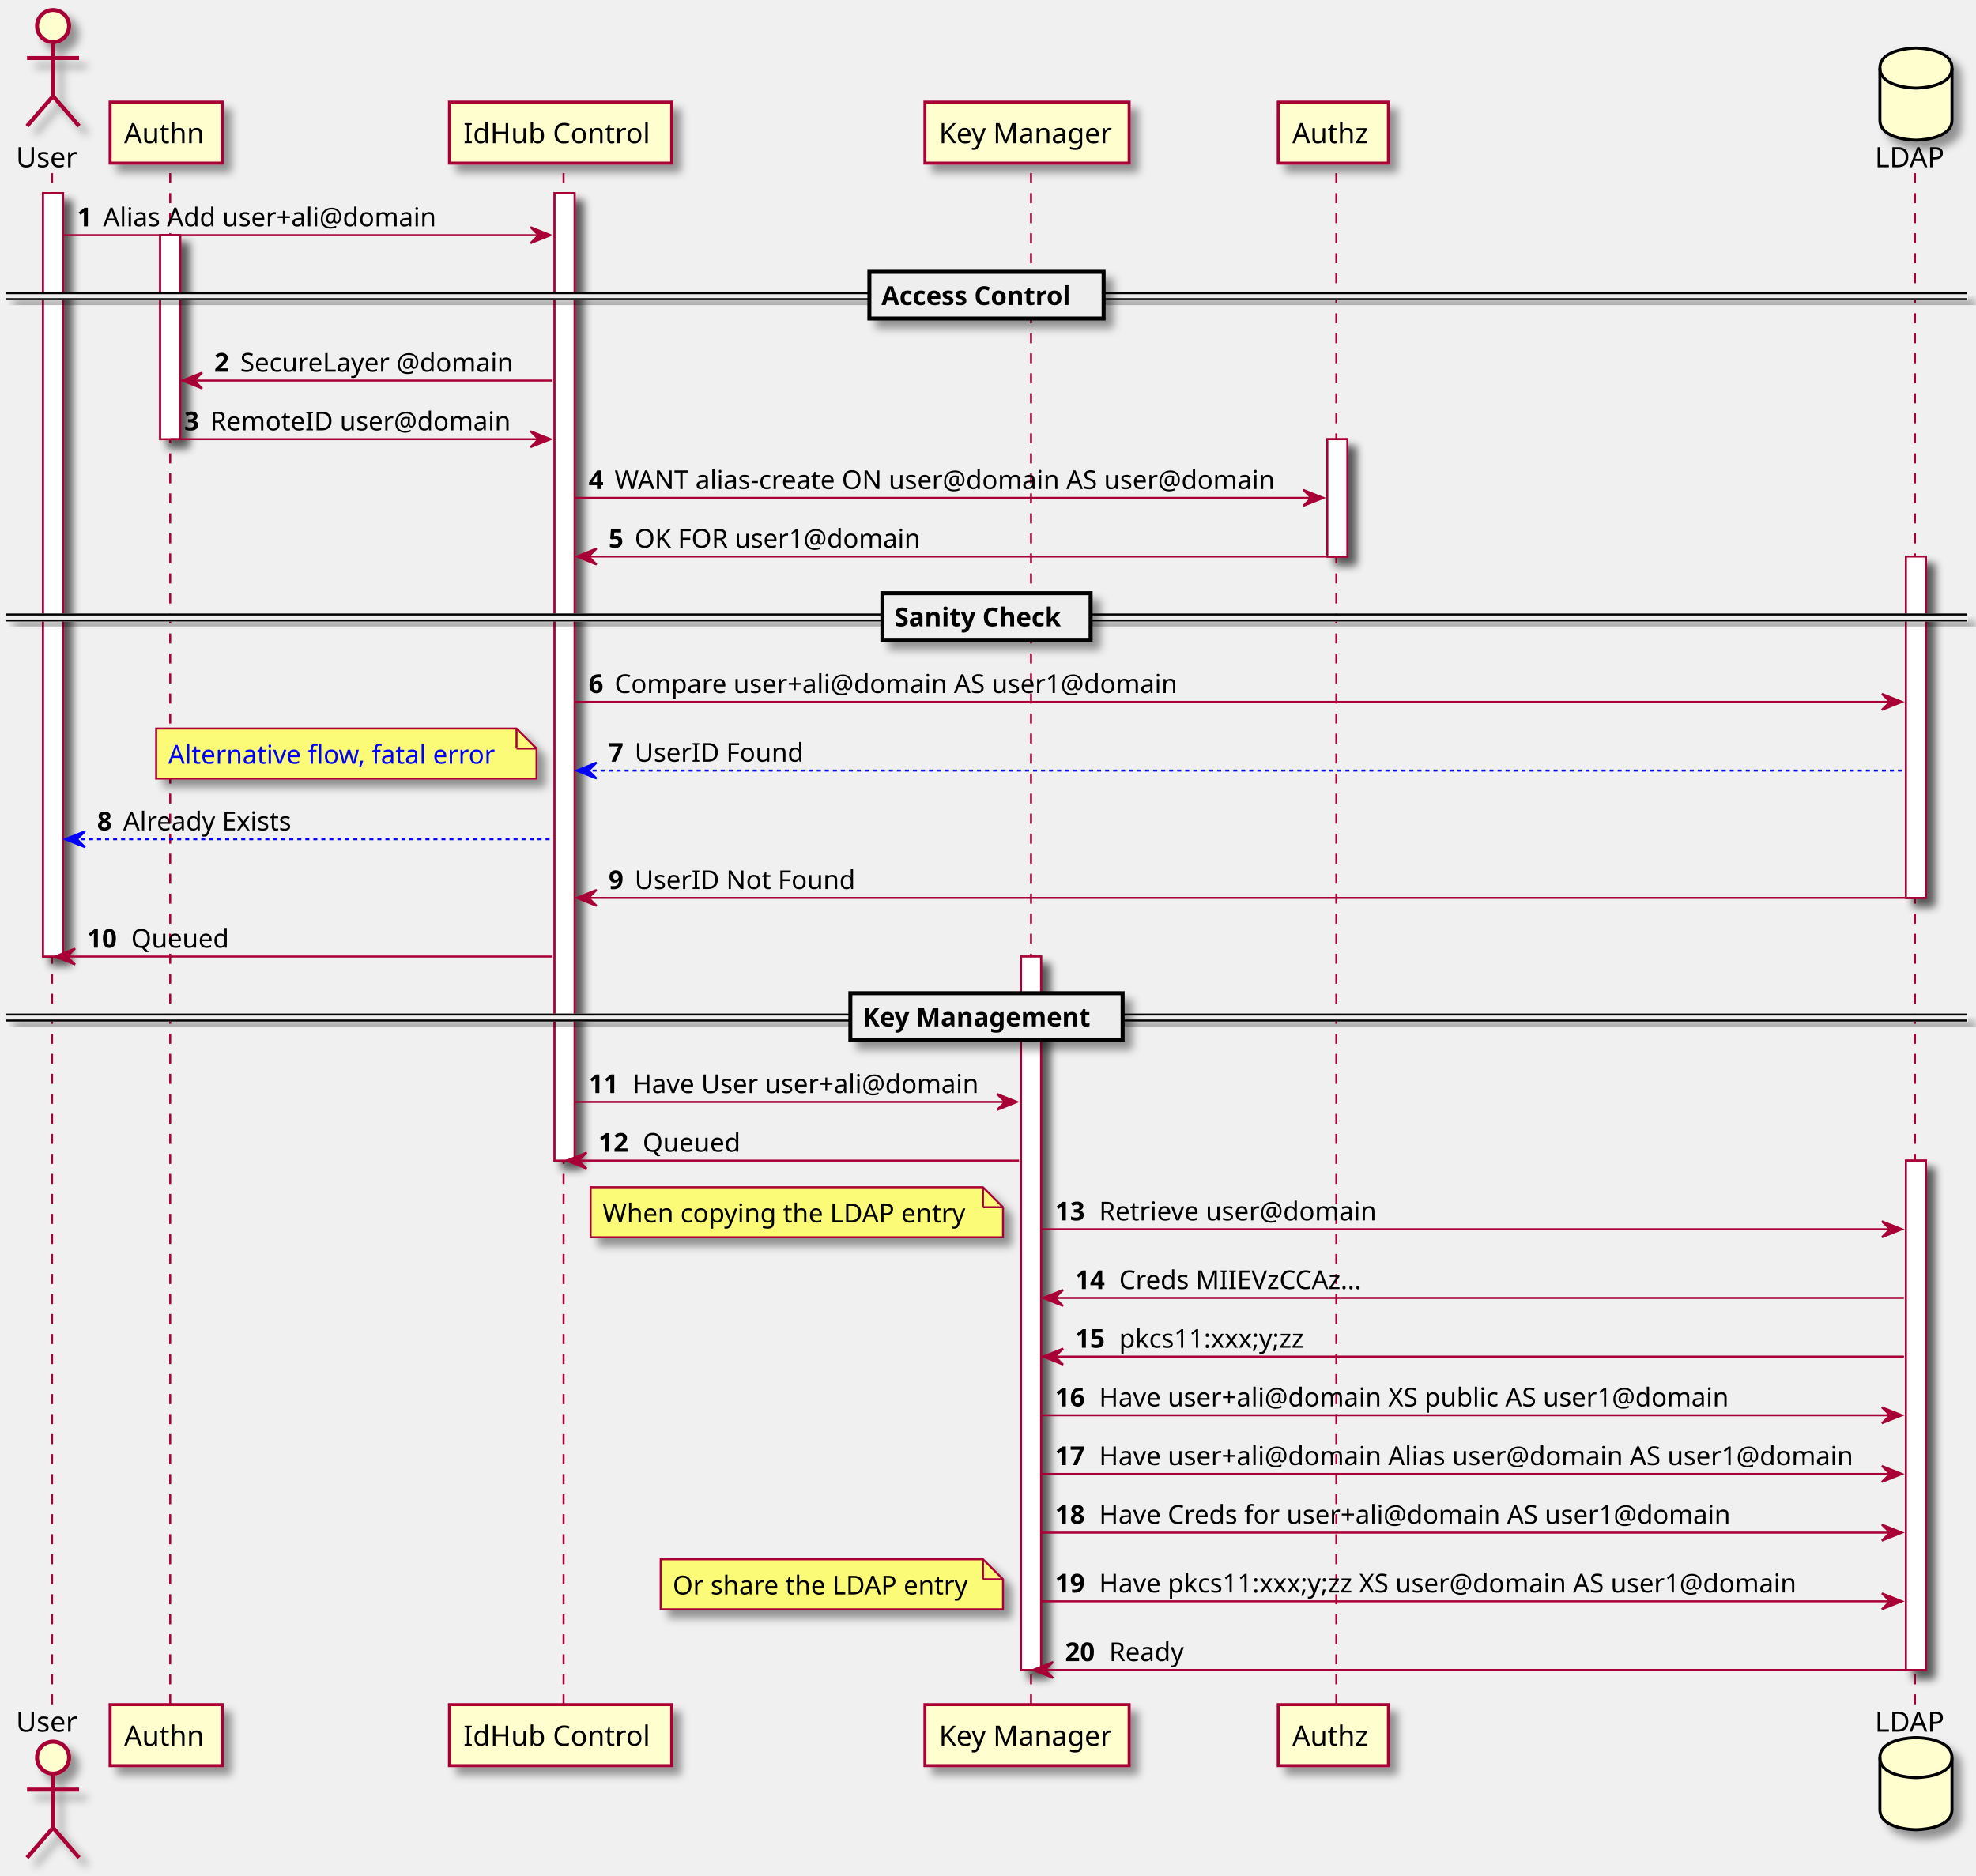
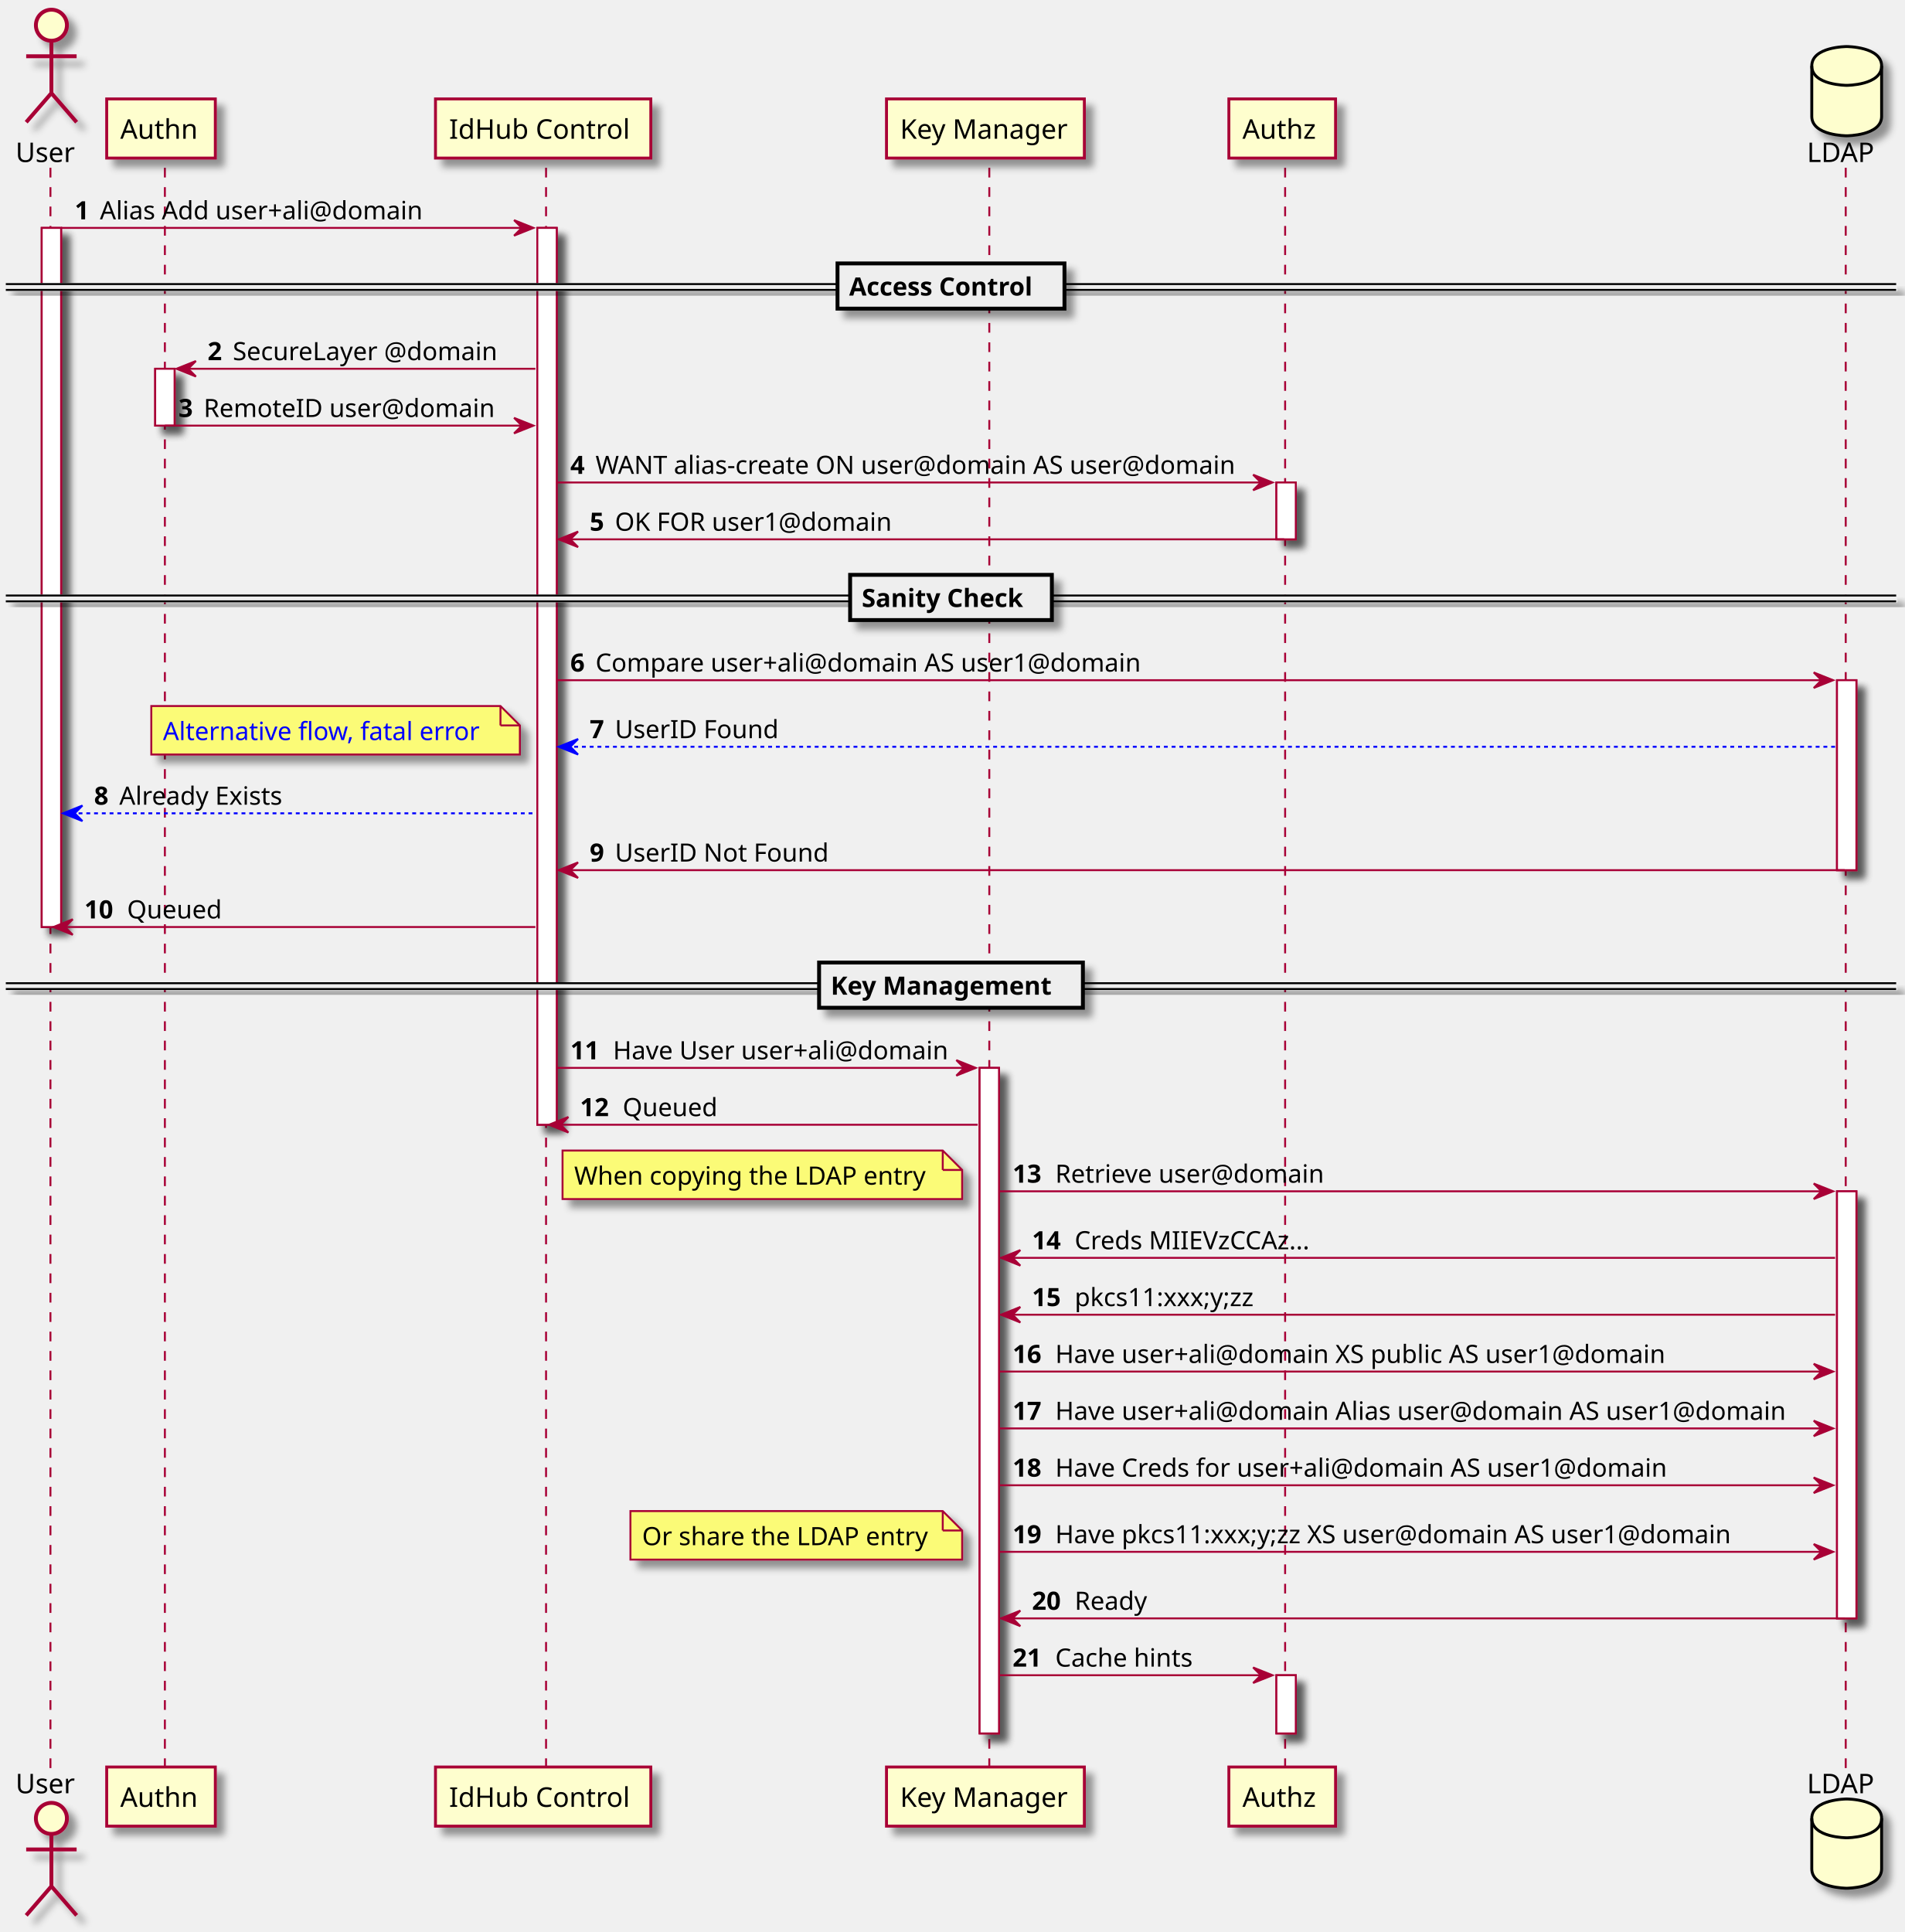
- <svg xmlns="http://www.w3.org/2000/svg" contentScriptType="application/ecmascript" contentStyleType="text/css" height="937px" preserveAspectRatio="none" style="width:987px;height:937px;" version="1.1" viewBox="0 0 987 937" width="987px" zoomAndPan="magnify">
+ <svg xmlns="http://www.w3.org/2000/svg" contentScriptType="application/ecmascript" contentStyleType="text/css" height="996px" preserveAspectRatio="none" style="width:982px;height:996px;" version="1.1" viewBox="0 0 982 996" width="982px" zoomAndPan="magnify">
  <defs>
-     <filter height="300%" id="ffq6dac" width="300%" x="-1" y="-1">
+     <filter height="300%" id="feyudbv" width="300%" x="-1" y="-1">
      <feGaussianBlur result="blurOut" stdDeviation="2.0" />
      <feColorMatrix in="blurOut" result="blurOut2" type="matrix" values="0 0 0 0 0 0 0 0 0 0 0 0 0 0 0 0 0 0 .4 0" />
      <feOffset dx="4.0" dy="4.0" in="blurOut2" result="blurOut3" />
      <feBlend in="SourceGraphic" in2="blurOut3" mode="normal" />
    </filter>
  </defs>
  <g>
-     <rect fill="#FFFFFF" filter="url(#ffq6dac)" height="381.416" style="stroke: #A80036; stroke-width: 1.0;" width="10" x="21.5" y="96.488" />
-     <rect fill="#FFFFFF" filter="url(#ffq6dac)" height="101.932" style="stroke: #A80036; stroke-width: 1.0;" width="10" x="80" y="117.488" />
-     <rect fill="#FFFFFF" filter="url(#ffq6dac)" height="483.348" style="stroke: #A80036; stroke-width: 1.0;" width="10" x="277" y="96.488" />
-     <rect fill="#FFFFFF" filter="url(#ffq6dac)" height="356.416" style="stroke: #A80036; stroke-width: 1.0;" width="10" x="510" y="477.904" />
-     <rect fill="#FFFFFF" filter="url(#ffq6dac)" height="58.621" style="stroke: #A80036; stroke-width: 1.0;" width="10" x="663" y="219.42" />
-     <rect fill="#FFFFFF" filter="url(#ffq6dac)" height="170.553" style="stroke: #A80036; stroke-width: 1.0;" width="10" x="952" y="278.041" />
-     <rect fill="#FFFFFF" filter="url(#ffq6dac)" height="254.484" style="stroke: #A80036; stroke-width: 1.0;" width="10" x="952" y="579.836" />
-     <line style="stroke: #A80036; stroke-width: 1.0; stroke-dasharray: 5.0,5.0;" x1="26" x2="26" y1="86.488" y2="852.631" />
-     <line style="stroke: #A80036; stroke-width: 1.0; stroke-dasharray: 5.0,5.0;" x1="85" x2="85" y1="86.488" y2="852.631" />
-     <line style="stroke: #A80036; stroke-width: 1.0; stroke-dasharray: 5.0,5.0;" x1="281.5" x2="281.5" y1="86.488" y2="852.631" />
-     <line style="stroke: #A80036; stroke-width: 1.0; stroke-dasharray: 5.0,5.0;" x1="515" x2="515" y1="86.488" y2="852.631" />
-     <line style="stroke: #A80036; stroke-width: 1.0; stroke-dasharray: 5.0,5.0;" x1="667.5" x2="667.5" y1="86.488" y2="852.631" />
-     <line style="stroke: #A80036; stroke-width: 1.0; stroke-dasharray: 5.0,5.0;" x1="956.5" x2="956.5" y1="86.488" y2="852.631" />
+     <rect fill="#FFFFFF" filter="url(#feyudbv)" height="360.416" style="stroke: #A80036; stroke-width: 1.0;" width="10" x="21.5" y="117.488" />
+     <rect fill="#FFFFFF" filter="url(#feyudbv)" height="29.311" style="stroke: #A80036; stroke-width: 1.0;" width="10" x="80" y="190.109" />
+     <rect fill="#FFFFFF" filter="url(#feyudbv)" height="462.348" style="stroke: #A80036; stroke-width: 1.0;" width="10" x="277" y="117.488" />
+     <rect fill="#FFFFFF" filter="url(#feyudbv)" height="343.106" style="stroke: #A80036; stroke-width: 1.0;" width="10" x="505" y="550.525" />
+     <rect fill="#FFFFFF" filter="url(#feyudbv)" height="29.311" style="stroke: #A80036; stroke-width: 1.0;" width="10" x="658" y="248.731" />
+     <rect fill="#FFFFFF" filter="url(#feyudbv)" height="30" style="stroke: #A80036; stroke-width: 1.0;" width="10" x="658" y="863.631" />
+     <rect fill="#FFFFFF" filter="url(#feyudbv)" height="97.932" style="stroke: #A80036; stroke-width: 1.0;" width="10" x="947" y="350.662" />
+     <rect fill="#FFFFFF" filter="url(#feyudbv)" height="220.174" style="stroke: #A80036; stroke-width: 1.0;" width="10" x="947" y="614.146" />
+     <line style="stroke: #A80036; stroke-width: 1.0; stroke-dasharray: 5.0,5.0;" x1="26" x2="26" y1="86.488" y2="911.941" />
+     <line style="stroke: #A80036; stroke-width: 1.0; stroke-dasharray: 5.0,5.0;" x1="85" x2="85" y1="86.488" y2="911.941" />
+     <line style="stroke: #A80036; stroke-width: 1.0; stroke-dasharray: 5.0,5.0;" x1="281.5" x2="281.5" y1="86.488" y2="911.941" />
+     <line style="stroke: #A80036; stroke-width: 1.0; stroke-dasharray: 5.0,5.0;" x1="510" x2="510" y1="86.488" y2="911.941" />
+     <line style="stroke: #A80036; stroke-width: 1.0; stroke-dasharray: 5.0,5.0;" x1="662.5" x2="662.5" y1="86.488" y2="911.941" />
+     <line style="stroke: #A80036; stroke-width: 1.0; stroke-dasharray: 5.0,5.0;" x1="951.5" x2="951.5" y1="86.488" y2="911.941" />
    <text fill="#000000" font-family="sans-serif" font-size="14" lengthAdjust="spacingAndGlyphs" textLength="31" x="8" y="83.535">User</text>
-     <ellipse cx="26.5" cy="13" fill="#FEFECE" filter="url(#ffq6dac)" rx="8" ry="8" style="stroke: #A80036; stroke-width: 2.0;" />
-     <path d="M26.5,21 L26.5,48 M13.5,29 L39.5,29 M26.5,48 L13.5,63 M26.5,48 L39.5,63 " fill="#FEFECE" filter="url(#ffq6dac)" style="stroke: #A80036; stroke-width: 2.0;" />
-     <text fill="#000000" font-family="sans-serif" font-size="14" lengthAdjust="spacingAndGlyphs" textLength="31" x="8" y="865.166">User</text>
-     <ellipse cx="26.5" cy="878.119" fill="#FEFECE" filter="url(#ffq6dac)" rx="8" ry="8" style="stroke: #A80036; stroke-width: 2.0;" />
-     <path d="M26.5,886.119 L26.5,913.119 M13.5,894.119 L39.5,894.119 M26.5,913.119 L13.5,928.119 M26.5,913.119 L39.5,928.119 " fill="#FEFECE" filter="url(#ffq6dac)" style="stroke: #A80036; stroke-width: 2.0;" />
-     <rect fill="#FEFECE" filter="url(#ffq6dac)" height="30.488" style="stroke: #A80036; stroke-width: 1.5;" width="56" x="55" y="51" />
+     <ellipse cx="26.5" cy="13" fill="#FEFECE" filter="url(#feyudbv)" rx="8" ry="8" style="stroke: #A80036; stroke-width: 2.0;" />
+     <path d="M26.5,21 L26.5,48 M13.5,29 L39.5,29 M26.5,48 L13.5,63 M26.5,48 L39.5,63 " fill="#FEFECE" filter="url(#feyudbv)" style="stroke: #A80036; stroke-width: 2.0;" />
+     <text fill="#000000" font-family="sans-serif" font-size="14" lengthAdjust="spacingAndGlyphs" textLength="31" x="8" y="924.477">User</text>
+     <ellipse cx="26.5" cy="937.43" fill="#FEFECE" filter="url(#feyudbv)" rx="8" ry="8" style="stroke: #A80036; stroke-width: 2.0;" />
+     <path d="M26.5,945.43 L26.5,972.43 M13.5,953.43 L39.5,953.43 M26.5,972.43 L13.5,987.43 M26.5,972.43 L39.5,987.43 " fill="#FEFECE" filter="url(#feyudbv)" style="stroke: #A80036; stroke-width: 2.0;" />
+     <rect fill="#FEFECE" filter="url(#feyudbv)" height="30.488" style="stroke: #A80036; stroke-width: 1.5;" width="56" x="55" y="51" />
    <text fill="#000000" font-family="sans-serif" font-size="14" lengthAdjust="spacingAndGlyphs" textLength="42" x="62" y="71.535">Authn</text>
-     <rect fill="#FEFECE" filter="url(#ffq6dac)" height="30.488" style="stroke: #A80036; stroke-width: 1.5;" width="56" x="55" y="851.631" />
-     <text fill="#000000" font-family="sans-serif" font-size="14" lengthAdjust="spacingAndGlyphs" textLength="42" x="62" y="872.166">Authn</text>
-     <rect fill="#FEFECE" filter="url(#ffq6dac)" height="30.488" style="stroke: #A80036; stroke-width: 1.5;" width="111" x="224.5" y="51" />
+     <rect fill="#FEFECE" filter="url(#feyudbv)" height="30.488" style="stroke: #A80036; stroke-width: 1.5;" width="56" x="55" y="910.941" />
+     <text fill="#000000" font-family="sans-serif" font-size="14" lengthAdjust="spacingAndGlyphs" textLength="42" x="62" y="931.477">Authn</text>
+     <rect fill="#FEFECE" filter="url(#feyudbv)" height="30.488" style="stroke: #A80036; stroke-width: 1.5;" width="111" x="224.5" y="51" />
    <text fill="#000000" font-family="sans-serif" font-size="14" lengthAdjust="spacingAndGlyphs" textLength="97" x="231.5" y="71.535">IdHub Control</text>
-     <rect fill="#FEFECE" filter="url(#ffq6dac)" height="30.488" style="stroke: #A80036; stroke-width: 1.5;" width="111" x="224.5" y="851.631" />
-     <text fill="#000000" font-family="sans-serif" font-size="14" lengthAdjust="spacingAndGlyphs" textLength="97" x="231.5" y="872.166">IdHub Control</text>
-     <rect fill="#FEFECE" filter="url(#ffq6dac)" height="30.488" style="stroke: #A80036; stroke-width: 1.5;" width="102" x="462" y="51" />
-     <text fill="#000000" font-family="sans-serif" font-size="14" lengthAdjust="spacingAndGlyphs" textLength="88" x="469" y="71.535">Key Manager</text>
-     <rect fill="#FEFECE" filter="url(#ffq6dac)" height="30.488" style="stroke: #A80036; stroke-width: 1.5;" width="102" x="462" y="851.631" />
-     <text fill="#000000" font-family="sans-serif" font-size="14" lengthAdjust="spacingAndGlyphs" textLength="88" x="469" y="872.166">Key Manager</text>
-     <rect fill="#FEFECE" filter="url(#ffq6dac)" height="30.488" style="stroke: #A80036; stroke-width: 1.5;" width="55" x="638.5" y="51" />
-     <text fill="#000000" font-family="sans-serif" font-size="14" lengthAdjust="spacingAndGlyphs" textLength="41" x="645.5" y="71.535">Authz</text>
-     <rect fill="#FEFECE" filter="url(#ffq6dac)" height="30.488" style="stroke: #A80036; stroke-width: 1.5;" width="55" x="638.5" y="851.631" />
-     <text fill="#000000" font-family="sans-serif" font-size="14" lengthAdjust="spacingAndGlyphs" textLength="41" x="645.5" y="872.166">Authz</text>
-     <text fill="#000000" font-family="sans-serif" font-size="14" lengthAdjust="spacingAndGlyphs" textLength="35" x="936.5" y="83.535">LDAP</text>
-     <path d="M939,34 C939,24 957,24 957,24 C957,24 975,24 975,34 L975,60 C975,70 957,70 957,70 C957,70 939,70 939,60 L939,34 " fill="#FEFECE" filter="url(#ffq6dac)" style="stroke: #000000; stroke-width: 1.5;" />
-     <path d="M939,34 C939,44 957,44 957,44 C957,44 975,44 975,34 " fill="none" style="stroke: #000000; stroke-width: 1.5;" />
-     <text fill="#000000" font-family="sans-serif" font-size="14" lengthAdjust="spacingAndGlyphs" textLength="35" x="936.5" y="865.166">LDAP</text>
-     <path d="M939,878.119 C939,868.119 957,868.119 957,868.119 C957,868.119 975,868.119 975,878.119 L975,904.119 C975,914.119 957,914.119 957,914.119 C957,914.119 939,914.119 939,904.119 L939,878.119 " fill="#FEFECE" filter="url(#ffq6dac)" style="stroke: #000000; stroke-width: 1.5;" />
-     <path d="M939,878.119 C939,888.119 957,888.119 957,888.119 C957,888.119 975,888.119 975,878.119 " fill="none" style="stroke: #000000; stroke-width: 1.5;" />
-     <rect fill="#FFFFFF" filter="url(#ffq6dac)" height="381.416" style="stroke: #A80036; stroke-width: 1.0;" width="10" x="21.5" y="96.488" />
-     <rect fill="#FFFFFF" filter="url(#ffq6dac)" height="101.932" style="stroke: #A80036; stroke-width: 1.0;" width="10" x="80" y="117.488" />
-     <rect fill="#FFFFFF" filter="url(#ffq6dac)" height="483.348" style="stroke: #A80036; stroke-width: 1.0;" width="10" x="277" y="96.488" />
-     <rect fill="#FFFFFF" filter="url(#ffq6dac)" height="356.416" style="stroke: #A80036; stroke-width: 1.0;" width="10" x="510" y="477.904" />
-     <rect fill="#FFFFFF" filter="url(#ffq6dac)" height="58.621" style="stroke: #A80036; stroke-width: 1.0;" width="10" x="663" y="219.42" />
-     <rect fill="#FFFFFF" filter="url(#ffq6dac)" height="170.553" style="stroke: #A80036; stroke-width: 1.0;" width="10" x="952" y="278.041" />
-     <rect fill="#FFFFFF" filter="url(#ffq6dac)" height="254.484" style="stroke: #A80036; stroke-width: 1.0;" width="10" x="952" y="579.836" />
+     <rect fill="#FEFECE" filter="url(#feyudbv)" height="30.488" style="stroke: #A80036; stroke-width: 1.5;" width="111" x="224.5" y="910.941" />
+     <text fill="#000000" font-family="sans-serif" font-size="14" lengthAdjust="spacingAndGlyphs" textLength="97" x="231.5" y="931.477">IdHub Control</text>
+     <rect fill="#FEFECE" filter="url(#feyudbv)" height="30.488" style="stroke: #A80036; stroke-width: 1.5;" width="102" x="457" y="51" />
+     <text fill="#000000" font-family="sans-serif" font-size="14" lengthAdjust="spacingAndGlyphs" textLength="88" x="464" y="71.535">Key Manager</text>
+     <rect fill="#FEFECE" filter="url(#feyudbv)" height="30.488" style="stroke: #A80036; stroke-width: 1.5;" width="102" x="457" y="910.941" />
+     <text fill="#000000" font-family="sans-serif" font-size="14" lengthAdjust="spacingAndGlyphs" textLength="88" x="464" y="931.477">Key Manager</text>
+     <rect fill="#FEFECE" filter="url(#feyudbv)" height="30.488" style="stroke: #A80036; stroke-width: 1.5;" width="55" x="633.5" y="51" />
+     <text fill="#000000" font-family="sans-serif" font-size="14" lengthAdjust="spacingAndGlyphs" textLength="41" x="640.5" y="71.535">Authz</text>
+     <rect fill="#FEFECE" filter="url(#feyudbv)" height="30.488" style="stroke: #A80036; stroke-width: 1.5;" width="55" x="633.5" y="910.941" />
+     <text fill="#000000" font-family="sans-serif" font-size="14" lengthAdjust="spacingAndGlyphs" textLength="41" x="640.5" y="931.477">Authz</text>
+     <text fill="#000000" font-family="sans-serif" font-size="14" lengthAdjust="spacingAndGlyphs" textLength="35" x="931.5" y="83.535">LDAP</text>
+     <path d="M934,34 C934,24 952,24 952,24 C952,24 970,24 970,34 L970,60 C970,70 952,70 952,70 C952,70 934,70 934,60 L934,34 " fill="#FEFECE" filter="url(#feyudbv)" style="stroke: #000000; stroke-width: 1.5;" />
+     <path d="M934,34 C934,44 952,44 952,44 C952,44 970,44 970,34 " fill="none" style="stroke: #000000; stroke-width: 1.5;" />
+     <text fill="#000000" font-family="sans-serif" font-size="14" lengthAdjust="spacingAndGlyphs" textLength="35" x="931.5" y="924.477">LDAP</text>
+     <path d="M934,937.43 C934,927.43 952,927.43 952,927.43 C952,927.43 970,927.43 970,937.43 L970,963.43 C970,973.43 952,973.43 952,973.43 C952,973.43 934,973.43 934,963.43 L934,937.43 " fill="#FEFECE" filter="url(#feyudbv)" style="stroke: #000000; stroke-width: 1.5;" />
+     <path d="M934,937.43 C934,947.43 952,947.43 952,947.43 C952,947.43 970,947.43 970,937.43 " fill="none" style="stroke: #000000; stroke-width: 1.5;" />
+     <rect fill="#FFFFFF" filter="url(#feyudbv)" height="360.416" style="stroke: #A80036; stroke-width: 1.0;" width="10" x="21.5" y="117.488" />
+     <rect fill="#FFFFFF" filter="url(#feyudbv)" height="29.311" style="stroke: #A80036; stroke-width: 1.0;" width="10" x="80" y="190.109" />
+     <rect fill="#FFFFFF" filter="url(#feyudbv)" height="462.348" style="stroke: #A80036; stroke-width: 1.0;" width="10" x="277" y="117.488" />
+     <rect fill="#FFFFFF" filter="url(#feyudbv)" height="343.106" style="stroke: #A80036; stroke-width: 1.0;" width="10" x="505" y="550.525" />
+     <rect fill="#FFFFFF" filter="url(#feyudbv)" height="29.311" style="stroke: #A80036; stroke-width: 1.0;" width="10" x="658" y="248.731" />
+     <rect fill="#FFFFFF" filter="url(#feyudbv)" height="30" style="stroke: #A80036; stroke-width: 1.0;" width="10" x="658" y="863.631" />
+     <rect fill="#FFFFFF" filter="url(#feyudbv)" height="97.932" style="stroke: #A80036; stroke-width: 1.0;" width="10" x="947" y="350.662" />
+     <rect fill="#FFFFFF" filter="url(#feyudbv)" height="220.174" style="stroke: #A80036; stroke-width: 1.0;" width="10" x="947" y="614.146" />
    <polygon fill="#A80036" points="265,113.488,275,117.488,265,121.488,269,117.488" style="stroke: #A80036; stroke-width: 1.0;" />
    <line style="stroke: #A80036; stroke-width: 1.0;" x1="31.5" x2="271" y1="117.488" y2="117.488" />
    <text fill="#000000" font-family="sans-serif" font-size="13" font-weight="bold" lengthAdjust="spacingAndGlyphs" textLength="9" x="38.5" y="113.057">1</text>
    <text fill="#000000" font-family="sans-serif" font-size="13" lengthAdjust="spacingAndGlyphs" textLength="174" x="51.5" y="113.057">Alias Add user+ali@domain</text>
-     <rect fill="#EEEEEE" filter="url(#ffq6dac)" height="3" style="stroke: #EEEEEE; stroke-width: 1.0;" width="979.5" x="3" y="146.454" />
-     <line style="stroke: #000000; stroke-width: 1.0;" x1="3" x2="982.5" y1="146.454" y2="146.454" />
-     <line style="stroke: #000000; stroke-width: 1.0;" x1="3" x2="982.5" y1="149.454" y2="149.454" />
-     <rect fill="#EEEEEE" filter="url(#ffq6dac)" height="23.311" style="stroke: #000000; stroke-width: 2.0;" width="117" x="434.25" y="135.799" />
-     <text fill="#000000" font-family="sans-serif" font-size="13" font-weight="bold" lengthAdjust="spacingAndGlyphs" textLength="99" x="440.25" y="152.367">Access Control</text>
+     <rect fill="#EEEEEE" filter="url(#feyudbv)" height="3" style="stroke: #EEEEEE; stroke-width: 1.0;" width="974.5" x="3" y="146.454" />
+     <line style="stroke: #000000; stroke-width: 1.0;" x1="3" x2="977.5" y1="146.454" y2="146.454" />
+     <line style="stroke: #000000; stroke-width: 1.0;" x1="3" x2="977.5" y1="149.454" y2="149.454" />
+     <rect fill="#EEEEEE" filter="url(#feyudbv)" height="23.311" style="stroke: #000000; stroke-width: 2.0;" width="117" x="431.75" y="135.799" />
+     <text fill="#000000" font-family="sans-serif" font-size="13" font-weight="bold" lengthAdjust="spacingAndGlyphs" textLength="99" x="437.75" y="152.367">Access Control</text>
    <polygon fill="#A80036" points="101,186.109,91,190.109,101,194.109,97,190.109" style="stroke: #A80036; stroke-width: 1.0;" />
    <line style="stroke: #A80036; stroke-width: 1.0;" x1="95" x2="276" y1="190.109" y2="190.109" />
    <text fill="#000000" font-family="sans-serif" font-size="13" font-weight="bold" lengthAdjust="spacingAndGlyphs" textLength="9" x="107" y="185.678">2</text>
    <text fill="#000000" font-family="sans-serif" font-size="13" lengthAdjust="spacingAndGlyphs" textLength="136" x="120" y="185.678">SecureLayer @domain</text>
    <polygon fill="#A80036" points="265,215.42,275,219.42,265,223.42,269,219.42" style="stroke: #A80036; stroke-width: 1.0;" />
    <line style="stroke: #A80036; stroke-width: 1.0;" x1="85" x2="271" y1="219.42" y2="219.42" />
    <text fill="#000000" font-family="sans-serif" font-size="13" font-weight="bold" lengthAdjust="spacingAndGlyphs" textLength="9" x="92" y="214.988">3</text>
    <text fill="#000000" font-family="sans-serif" font-size="13" lengthAdjust="spacingAndGlyphs" textLength="150" x="105" y="214.988">RemoteID user@domain</text>
-     <polygon fill="#A80036" points="651,244.731,661,248.731,651,252.731,655,248.731" style="stroke: #A80036; stroke-width: 1.0;" />
-     <line style="stroke: #A80036; stroke-width: 1.0;" x1="287" x2="657" y1="248.731" y2="248.731" />
+     <polygon fill="#A80036" points="646,244.731,656,248.731,646,252.731,650,248.731" style="stroke: #A80036; stroke-width: 1.0;" />
+     <line style="stroke: #A80036; stroke-width: 1.0;" x1="287" x2="652" y1="248.731" y2="248.731" />
    <text fill="#000000" font-family="sans-serif" font-size="13" font-weight="bold" lengthAdjust="spacingAndGlyphs" textLength="9" x="294" y="244.299">4</text>
    <text fill="#000000" font-family="sans-serif" font-size="13" lengthAdjust="spacingAndGlyphs" textLength="339" x="307" y="244.299">WANT alias-create ON user@domain AS user@domain</text>
    <polygon fill="#A80036" points="298,274.041,288,278.041,298,282.041,294,278.041" style="stroke: #A80036; stroke-width: 1.0;" />
-     <line style="stroke: #A80036; stroke-width: 1.0;" x1="292" x2="667" y1="278.041" y2="278.041" />
+     <line style="stroke: #A80036; stroke-width: 1.0;" x1="292" x2="662" y1="278.041" y2="278.041" />
    <text fill="#000000" font-family="sans-serif" font-size="13" font-weight="bold" lengthAdjust="spacingAndGlyphs" textLength="9" x="304" y="273.609">5</text>
    <text fill="#000000" font-family="sans-serif" font-size="13" lengthAdjust="spacingAndGlyphs" textLength="144" x="317" y="273.609">OK FOR user1@domain</text>
-     <rect fill="#EEEEEE" filter="url(#ffq6dac)" height="3" style="stroke: #EEEEEE; stroke-width: 1.0;" width="979.5" x="3" y="307.007" />
-     <line style="stroke: #000000; stroke-width: 1.0;" x1="3" x2="982.5" y1="307.007" y2="307.007" />
-     <line style="stroke: #000000; stroke-width: 1.0;" x1="3" x2="982.5" y1="310.007" y2="310.007" />
-     <rect fill="#EEEEEE" filter="url(#ffq6dac)" height="23.311" style="stroke: #000000; stroke-width: 2.0;" width="104" x="440.75" y="296.352" />
-     <text fill="#000000" font-family="sans-serif" font-size="13" font-weight="bold" lengthAdjust="spacingAndGlyphs" textLength="86" x="446.75" y="312.92">Sanity Check</text>
-     <polygon fill="#A80036" points="940,346.662,950,350.662,940,354.662,944,350.662" style="stroke: #A80036; stroke-width: 1.0;" />
-     <line style="stroke: #A80036; stroke-width: 1.0;" x1="287" x2="946" y1="350.662" y2="350.662" />
+     <rect fill="#EEEEEE" filter="url(#feyudbv)" height="3" style="stroke: #EEEEEE; stroke-width: 1.0;" width="974.5" x="3" y="307.007" />
+     <line style="stroke: #000000; stroke-width: 1.0;" x1="3" x2="977.5" y1="307.007" y2="307.007" />
+     <line style="stroke: #000000; stroke-width: 1.0;" x1="3" x2="977.5" y1="310.007" y2="310.007" />
+     <rect fill="#EEEEEE" filter="url(#feyudbv)" height="23.311" style="stroke: #000000; stroke-width: 2.0;" width="104" x="438.25" y="296.352" />
+     <text fill="#000000" font-family="sans-serif" font-size="13" font-weight="bold" lengthAdjust="spacingAndGlyphs" textLength="86" x="444.25" y="312.92">Sanity Check</text>
+     <polygon fill="#A80036" points="935,346.662,945,350.662,935,354.662,939,350.662" style="stroke: #A80036; stroke-width: 1.0;" />
+     <line style="stroke: #A80036; stroke-width: 1.0;" x1="287" x2="941" y1="350.662" y2="350.662" />
    <text fill="#000000" font-family="sans-serif" font-size="13" font-weight="bold" lengthAdjust="spacingAndGlyphs" textLength="9" x="294" y="346.231">6</text>
    <text fill="#000000" font-family="sans-serif" font-size="13" lengthAdjust="spacingAndGlyphs" textLength="287" x="307" y="346.231">Compare user+ali@domain AS user1@domain</text>
    <polygon fill="#0000FF" points="298,380.973,288,384.973,298,388.973,294,384.973" style="stroke: #0000FF; stroke-width: 1.0;" />
-     <line style="stroke: #0000FF; stroke-width: 1.0; stroke-dasharray: 2.0,2.0;" x1="292" x2="951" y1="384.973" y2="384.973" />
+     <line style="stroke: #0000FF; stroke-width: 1.0; stroke-dasharray: 2.0,2.0;" x1="292" x2="946" y1="384.973" y2="384.973" />
    <text fill="#000000" font-family="sans-serif" font-size="13" font-weight="bold" lengthAdjust="spacingAndGlyphs" textLength="9" x="304" y="380.541">7</text>
    <text fill="#000000" font-family="sans-serif" font-size="13" lengthAdjust="spacingAndGlyphs" textLength="85" x="317" y="380.541">UserID Found</text>
-     <polygon fill="#FBFB77" filter="url(#ffq6dac)" points="78,363.973,78,388.973,268,388.973,268,373.973,258,363.973,78,363.973" style="stroke: #A80036; stroke-width: 1.0;" />
+     <polygon fill="#FBFB77" filter="url(#feyudbv)" points="78,363.973,78,388.973,268,388.973,268,373.973,258,363.973,78,363.973" style="stroke: #A80036; stroke-width: 1.0;" />
    <line style="stroke: #A80036; stroke-width: 1.0;" x1="258" x2="258" y1="363.973" y2="373.973" />
    <line style="stroke: #A80036; stroke-width: 1.0;" x1="268" x2="258" y1="373.973" y2="373.973" />
    <text fill="#0000FF" font-family="sans-serif" font-size="13" lengthAdjust="spacingAndGlyphs" textLength="169" x="84" y="381.541">Alternative flow, fatal error</text>
    <polygon fill="#0000FF" points="42.5,415.283,32.5,419.283,42.5,423.283,38.5,419.283" style="stroke: #0000FF; stroke-width: 1.0;" />
    <line style="stroke: #0000FF; stroke-width: 1.0; stroke-dasharray: 2.0,2.0;" x1="36.5" x2="276" y1="419.283" y2="419.283" />
    <text fill="#000000" font-family="sans-serif" font-size="13" font-weight="bold" lengthAdjust="spacingAndGlyphs" textLength="9" x="48.5" y="414.852">8</text>
    <text fill="#000000" font-family="sans-serif" font-size="13" lengthAdjust="spacingAndGlyphs" textLength="89" x="61.5" y="414.852">Already Exists</text>
    <polygon fill="#A80036" points="298,444.594,288,448.594,298,452.594,294,448.594" style="stroke: #A80036; stroke-width: 1.0;" />
-     <line style="stroke: #A80036; stroke-width: 1.0;" x1="292" x2="956" y1="448.594" y2="448.594" />
+     <line style="stroke: #A80036; stroke-width: 1.0;" x1="292" x2="951" y1="448.594" y2="448.594" />
    <text fill="#000000" font-family="sans-serif" font-size="13" font-weight="bold" lengthAdjust="spacingAndGlyphs" textLength="9" x="304" y="444.162">9</text>
    <text fill="#000000" font-family="sans-serif" font-size="13" lengthAdjust="spacingAndGlyphs" textLength="112" x="317" y="444.162">UserID Not Found</text>
    <polygon fill="#A80036" points="37.5,473.904,27.5,477.904,37.5,481.904,33.5,477.904" style="stroke: #A80036; stroke-width: 1.0;" />
    <line style="stroke: #A80036; stroke-width: 1.0;" x1="31.5" x2="276" y1="477.904" y2="477.904" />
    <text fill="#000000" font-family="sans-serif" font-size="13" font-weight="bold" lengthAdjust="spacingAndGlyphs" textLength="18" x="43.5" y="473.473">10</text>
    <text fill="#000000" font-family="sans-serif" font-size="13" lengthAdjust="spacingAndGlyphs" textLength="48" x="65.5" y="473.473">Queued</text>
-     <rect fill="#EEEEEE" filter="url(#ffq6dac)" height="3" style="stroke: #EEEEEE; stroke-width: 1.0;" width="979.5" x="3" y="506.87" />
-     <line style="stroke: #000000; stroke-width: 1.0;" x1="3" x2="982.5" y1="506.87" y2="506.87" />
-     <line style="stroke: #000000; stroke-width: 1.0;" x1="3" x2="982.5" y1="509.87" y2="509.87" />
-     <rect fill="#EEEEEE" filter="url(#ffq6dac)" height="23.311" style="stroke: #000000; stroke-width: 2.0;" width="136" x="424.75" y="496.215" />
-     <text fill="#000000" font-family="sans-serif" font-size="13" font-weight="bold" lengthAdjust="spacingAndGlyphs" textLength="118" x="430.75" y="512.783">Key Management</text>
-     <polygon fill="#A80036" points="498,546.525,508,550.525,498,554.525,502,550.525" style="stroke: #A80036; stroke-width: 1.0;" />
-     <line style="stroke: #A80036; stroke-width: 1.0;" x1="287" x2="504" y1="550.525" y2="550.525" />
+     <rect fill="#EEEEEE" filter="url(#feyudbv)" height="3" style="stroke: #EEEEEE; stroke-width: 1.0;" width="974.5" x="3" y="506.87" />
+     <line style="stroke: #000000; stroke-width: 1.0;" x1="3" x2="977.5" y1="506.87" y2="506.87" />
+     <line style="stroke: #000000; stroke-width: 1.0;" x1="3" x2="977.5" y1="509.87" y2="509.87" />
+     <rect fill="#EEEEEE" filter="url(#feyudbv)" height="23.311" style="stroke: #000000; stroke-width: 2.0;" width="136" x="422.25" y="496.215" />
+     <text fill="#000000" font-family="sans-serif" font-size="13" font-weight="bold" lengthAdjust="spacingAndGlyphs" textLength="118" x="428.25" y="512.783">Key Management</text>
+     <polygon fill="#A80036" points="493,546.525,503,550.525,493,554.525,497,550.525" style="stroke: #A80036; stroke-width: 1.0;" />
+     <line style="stroke: #A80036; stroke-width: 1.0;" x1="287" x2="499" y1="550.525" y2="550.525" />
    <text fill="#000000" font-family="sans-serif" font-size="13" font-weight="bold" lengthAdjust="spacingAndGlyphs" textLength="18" x="294" y="546.094">11</text>
    <text fill="#000000" font-family="sans-serif" font-size="13" lengthAdjust="spacingAndGlyphs" textLength="177" x="316" y="546.094">Have User user+ali@domain</text>
    <polygon fill="#A80036" points="293,575.836,283,579.836,293,583.836,289,579.836" style="stroke: #A80036; stroke-width: 1.0;" />
-     <line style="stroke: #A80036; stroke-width: 1.0;" x1="287" x2="509" y1="579.836" y2="579.836" />
+     <line style="stroke: #A80036; stroke-width: 1.0;" x1="287" x2="504" y1="579.836" y2="579.836" />
    <text fill="#000000" font-family="sans-serif" font-size="13" font-weight="bold" lengthAdjust="spacingAndGlyphs" textLength="18" x="299" y="575.404">12</text>
    <text fill="#000000" font-family="sans-serif" font-size="13" lengthAdjust="spacingAndGlyphs" textLength="48" x="321" y="575.404">Queued</text>
-     <polygon fill="#A80036" points="940,610.146,950,614.146,940,618.146,944,614.146" style="stroke: #A80036; stroke-width: 1.0;" />
-     <line style="stroke: #A80036; stroke-width: 1.0;" x1="520" x2="946" y1="614.146" y2="614.146" />
-     <text fill="#000000" font-family="sans-serif" font-size="13" font-weight="bold" lengthAdjust="spacingAndGlyphs" textLength="18" x="527" y="609.715">13</text>
-     <text fill="#000000" font-family="sans-serif" font-size="13" lengthAdjust="spacingAndGlyphs" textLength="139" x="549" y="609.715">Retrieve user@domain</text>
-     <polygon fill="#FBFB77" filter="url(#ffq6dac)" points="295,593.146,295,618.146,501,618.146,501,603.146,491,593.146,295,593.146" style="stroke: #A80036; stroke-width: 1.0;" />
-     <line style="stroke: #A80036; stroke-width: 1.0;" x1="491" x2="491" y1="593.146" y2="603.146" />
-     <line style="stroke: #A80036; stroke-width: 1.0;" x1="501" x2="491" y1="603.146" y2="603.146" />
-     <text fill="#000000" font-family="sans-serif" font-size="13" lengthAdjust="spacingAndGlyphs" textLength="185" x="301" y="610.715">When copying the LDAP entry</text>
-     <polygon fill="#A80036" points="531,644.457,521,648.457,531,652.457,527,648.457" style="stroke: #A80036; stroke-width: 1.0;" />
-     <line style="stroke: #A80036; stroke-width: 1.0;" x1="525" x2="951" y1="648.457" y2="648.457" />
-     <text fill="#000000" font-family="sans-serif" font-size="13" font-weight="bold" lengthAdjust="spacingAndGlyphs" textLength="18" x="537" y="644.025">14</text>
-     <text fill="#000000" font-family="sans-serif" font-size="13" lengthAdjust="spacingAndGlyphs" textLength="127" x="559" y="644.025">Creds MIIEVzCCAz...</text>
-     <polygon fill="#A80036" points="531,673.768,521,677.768,531,681.768,527,677.768" style="stroke: #A80036; stroke-width: 1.0;" />
-     <line style="stroke: #A80036; stroke-width: 1.0;" x1="525" x2="951" y1="677.768" y2="677.768" />
-     <text fill="#000000" font-family="sans-serif" font-size="13" font-weight="bold" lengthAdjust="spacingAndGlyphs" textLength="18" x="537" y="673.336">15</text>
-     <text fill="#000000" font-family="sans-serif" font-size="13" lengthAdjust="spacingAndGlyphs" textLength="103" x="559" y="673.336">pkcs11:xxx;y;zz</text>
-     <polygon fill="#A80036" points="940,703.078,950,707.078,940,711.078,944,707.078" style="stroke: #A80036; stroke-width: 1.0;" />
-     <line style="stroke: #A80036; stroke-width: 1.0;" x1="520" x2="946" y1="707.078" y2="707.078" />
-     <text fill="#000000" font-family="sans-serif" font-size="13" font-weight="bold" lengthAdjust="spacingAndGlyphs" textLength="18" x="527" y="702.646">16</text>
-     <text fill="#000000" font-family="sans-serif" font-size="13" lengthAdjust="spacingAndGlyphs" textLength="324" x="549" y="702.646">Have user+ali@domain XS public AS user1@domain</text>
-     <polygon fill="#A80036" points="940,732.389,950,736.389,940,740.389,944,736.389" style="stroke: #A80036; stroke-width: 1.0;" />
-     <line style="stroke: #A80036; stroke-width: 1.0;" x1="520" x2="946" y1="736.389" y2="736.389" />
-     <text fill="#000000" font-family="sans-serif" font-size="13" font-weight="bold" lengthAdjust="spacingAndGlyphs" textLength="18" x="527" y="731.957">17</text>
-     <text fill="#000000" font-family="sans-serif" font-size="13" lengthAdjust="spacingAndGlyphs" textLength="386" x="549" y="731.957">Have user+ali@domain Alias user@domain AS user1@domain</text>
-     <polygon fill="#A80036" points="940,761.699,950,765.699,940,769.699,944,765.699" style="stroke: #A80036; stroke-width: 1.0;" />
-     <line style="stroke: #A80036; stroke-width: 1.0;" x1="520" x2="946" y1="765.699" y2="765.699" />
-     <text fill="#000000" font-family="sans-serif" font-size="13" font-weight="bold" lengthAdjust="spacingAndGlyphs" textLength="18" x="527" y="761.268">18</text>
-     <text fill="#000000" font-family="sans-serif" font-size="13" lengthAdjust="spacingAndGlyphs" textLength="324" x="549" y="761.268">Have Creds for user+ali@domain AS user1@domain</text>
-     <polygon fill="#A80036" points="940,796.01,950,800.01,940,804.01,944,800.01" style="stroke: #A80036; stroke-width: 1.0;" />
-     <line style="stroke: #A80036; stroke-width: 1.0;" x1="520" x2="946" y1="800.01" y2="800.01" />
-     <text fill="#000000" font-family="sans-serif" font-size="13" font-weight="bold" lengthAdjust="spacingAndGlyphs" textLength="18" x="527" y="795.578">19</text>
-     <text fill="#000000" font-family="sans-serif" font-size="13" lengthAdjust="spacingAndGlyphs" textLength="363" x="549" y="795.578">Have pkcs11:xxx;y;zz XS user@domain AS user1@domain</text>
-     <polygon fill="#FBFB77" filter="url(#ffq6dac)" points="330,779.01,330,804.01,501,804.01,501,789.01,491,779.01,330,779.01" style="stroke: #A80036; stroke-width: 1.0;" />
-     <line style="stroke: #A80036; stroke-width: 1.0;" x1="491" x2="491" y1="779.01" y2="789.01" />
-     <line style="stroke: #A80036; stroke-width: 1.0;" x1="501" x2="491" y1="789.01" y2="789.01" />
-     <text fill="#000000" font-family="sans-serif" font-size="13" lengthAdjust="spacingAndGlyphs" textLength="150" x="336" y="796.578">Or share the LDAP entry</text>
+     <polygon fill="#A80036" points="935,610.146,945,614.146,935,618.146,939,614.146" style="stroke: #A80036; stroke-width: 1.0;" />
+     <line style="stroke: #A80036; stroke-width: 1.0;" x1="515" x2="941" y1="614.146" y2="614.146" />
+     <text fill="#000000" font-family="sans-serif" font-size="13" font-weight="bold" lengthAdjust="spacingAndGlyphs" textLength="18" x="522" y="609.715">13</text>
+     <text fill="#000000" font-family="sans-serif" font-size="13" lengthAdjust="spacingAndGlyphs" textLength="139" x="544" y="609.715">Retrieve user@domain</text>
+     <polygon fill="#FBFB77" filter="url(#feyudbv)" points="290,593.146,290,618.146,496,618.146,496,603.146,486,593.146,290,593.146" style="stroke: #A80036; stroke-width: 1.0;" />
+     <line style="stroke: #A80036; stroke-width: 1.0;" x1="486" x2="486" y1="593.146" y2="603.146" />
+     <line style="stroke: #A80036; stroke-width: 1.0;" x1="496" x2="486" y1="603.146" y2="603.146" />
+     <text fill="#000000" font-family="sans-serif" font-size="13" lengthAdjust="spacingAndGlyphs" textLength="185" x="296" y="610.715">When copying the LDAP entry</text>
+     <polygon fill="#A80036" points="526,644.457,516,648.457,526,652.457,522,648.457" style="stroke: #A80036; stroke-width: 1.0;" />
+     <line style="stroke: #A80036; stroke-width: 1.0;" x1="520" x2="946" y1="648.457" y2="648.457" />
+     <text fill="#000000" font-family="sans-serif" font-size="13" font-weight="bold" lengthAdjust="spacingAndGlyphs" textLength="18" x="532" y="644.025">14</text>
+     <text fill="#000000" font-family="sans-serif" font-size="13" lengthAdjust="spacingAndGlyphs" textLength="127" x="554" y="644.025">Creds MIIEVzCCAz...</text>
+     <polygon fill="#A80036" points="526,673.768,516,677.768,526,681.768,522,677.768" style="stroke: #A80036; stroke-width: 1.0;" />
+     <line style="stroke: #A80036; stroke-width: 1.0;" x1="520" x2="946" y1="677.768" y2="677.768" />
+     <text fill="#000000" font-family="sans-serif" font-size="13" font-weight="bold" lengthAdjust="spacingAndGlyphs" textLength="18" x="532" y="673.336">15</text>
+     <text fill="#000000" font-family="sans-serif" font-size="13" lengthAdjust="spacingAndGlyphs" textLength="103" x="554" y="673.336">pkcs11:xxx;y;zz</text>
+     <polygon fill="#A80036" points="935,703.078,945,707.078,935,711.078,939,707.078" style="stroke: #A80036; stroke-width: 1.0;" />
+     <line style="stroke: #A80036; stroke-width: 1.0;" x1="515" x2="941" y1="707.078" y2="707.078" />
+     <text fill="#000000" font-family="sans-serif" font-size="13" font-weight="bold" lengthAdjust="spacingAndGlyphs" textLength="18" x="522" y="702.646">16</text>
+     <text fill="#000000" font-family="sans-serif" font-size="13" lengthAdjust="spacingAndGlyphs" textLength="324" x="544" y="702.646">Have user+ali@domain XS public AS user1@domain</text>
+     <polygon fill="#A80036" points="935,732.389,945,736.389,935,740.389,939,736.389" style="stroke: #A80036; stroke-width: 1.0;" />
+     <line style="stroke: #A80036; stroke-width: 1.0;" x1="515" x2="941" y1="736.389" y2="736.389" />
+     <text fill="#000000" font-family="sans-serif" font-size="13" font-weight="bold" lengthAdjust="spacingAndGlyphs" textLength="18" x="522" y="731.957">17</text>
+     <text fill="#000000" font-family="sans-serif" font-size="13" lengthAdjust="spacingAndGlyphs" textLength="386" x="544" y="731.957">Have user+ali@domain Alias user@domain AS user1@domain</text>
+     <polygon fill="#A80036" points="935,761.699,945,765.699,935,769.699,939,765.699" style="stroke: #A80036; stroke-width: 1.0;" />
+     <line style="stroke: #A80036; stroke-width: 1.0;" x1="515" x2="941" y1="765.699" y2="765.699" />
+     <text fill="#000000" font-family="sans-serif" font-size="13" font-weight="bold" lengthAdjust="spacingAndGlyphs" textLength="18" x="522" y="761.268">18</text>
+     <text fill="#000000" font-family="sans-serif" font-size="13" lengthAdjust="spacingAndGlyphs" textLength="324" x="544" y="761.268">Have Creds for user+ali@domain AS user1@domain</text>
+     <polygon fill="#A80036" points="935,796.01,945,800.01,935,804.01,939,800.01" style="stroke: #A80036; stroke-width: 1.0;" />
+     <line style="stroke: #A80036; stroke-width: 1.0;" x1="515" x2="941" y1="800.01" y2="800.01" />
+     <text fill="#000000" font-family="sans-serif" font-size="13" font-weight="bold" lengthAdjust="spacingAndGlyphs" textLength="18" x="522" y="795.578">19</text>
+     <text fill="#000000" font-family="sans-serif" font-size="13" lengthAdjust="spacingAndGlyphs" textLength="363" x="544" y="795.578">Have pkcs11:xxx;y;zz XS user@domain AS user1@domain</text>
+     <polygon fill="#FBFB77" filter="url(#feyudbv)" points="325,779.01,325,804.01,496,804.01,496,789.01,486,779.01,325,779.01" style="stroke: #A80036; stroke-width: 1.0;" />
+     <line style="stroke: #A80036; stroke-width: 1.0;" x1="486" x2="486" y1="779.01" y2="789.01" />
+     <line style="stroke: #A80036; stroke-width: 1.0;" x1="496" x2="486" y1="789.01" y2="789.01" />
+     <text fill="#000000" font-family="sans-serif" font-size="13" lengthAdjust="spacingAndGlyphs" textLength="150" x="331" y="796.578">Or share the LDAP entry</text>
    <polygon fill="#A80036" points="526,830.32,516,834.32,526,838.32,522,834.32" style="stroke: #A80036; stroke-width: 1.0;" />
-     <line style="stroke: #A80036; stroke-width: 1.0;" x1="520" x2="956" y1="834.32" y2="834.32" />
+     <line style="stroke: #A80036; stroke-width: 1.0;" x1="520" x2="951" y1="834.32" y2="834.32" />
    <text fill="#000000" font-family="sans-serif" font-size="13" font-weight="bold" lengthAdjust="spacingAndGlyphs" textLength="18" x="532" y="829.889">20</text>
    <text fill="#000000" font-family="sans-serif" font-size="13" lengthAdjust="spacingAndGlyphs" textLength="37" x="554" y="829.889">Ready</text>
+     <polygon fill="#A80036" points="646,859.631,656,863.631,646,867.631,650,863.631" style="stroke: #A80036; stroke-width: 1.0;" />
+     <line style="stroke: #A80036; stroke-width: 1.0;" x1="515" x2="652" y1="863.631" y2="863.631" />
+     <text fill="#000000" font-family="sans-serif" font-size="13" font-weight="bold" lengthAdjust="spacingAndGlyphs" textLength="18" x="522" y="859.199">21</text>
+     <text fill="#000000" font-family="sans-serif" font-size="13" lengthAdjust="spacingAndGlyphs" textLength="74" x="544" y="859.199">Cache hints</text>
  </g>
</svg>
